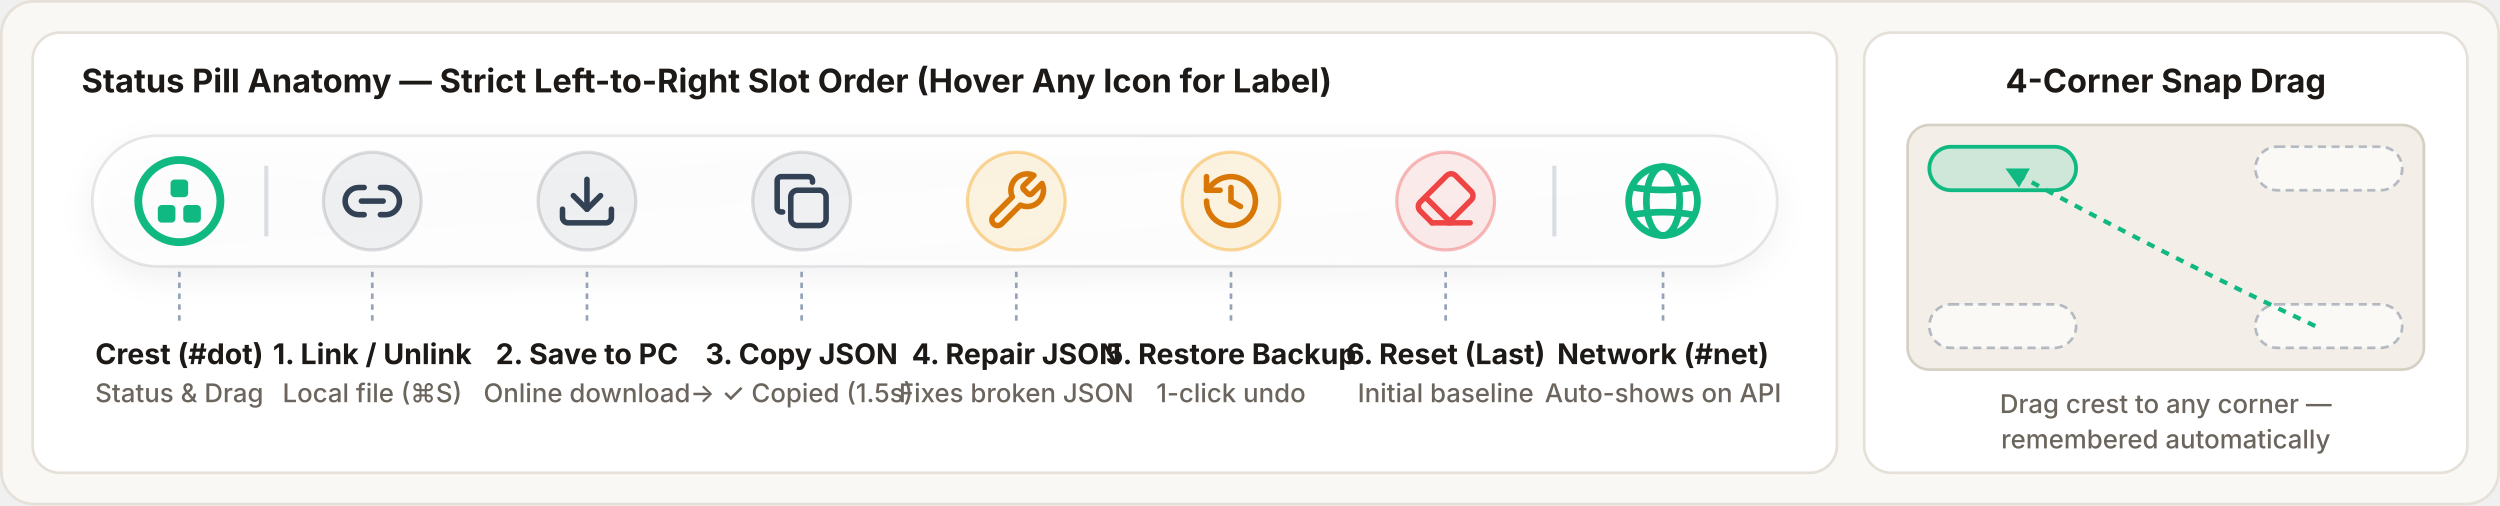
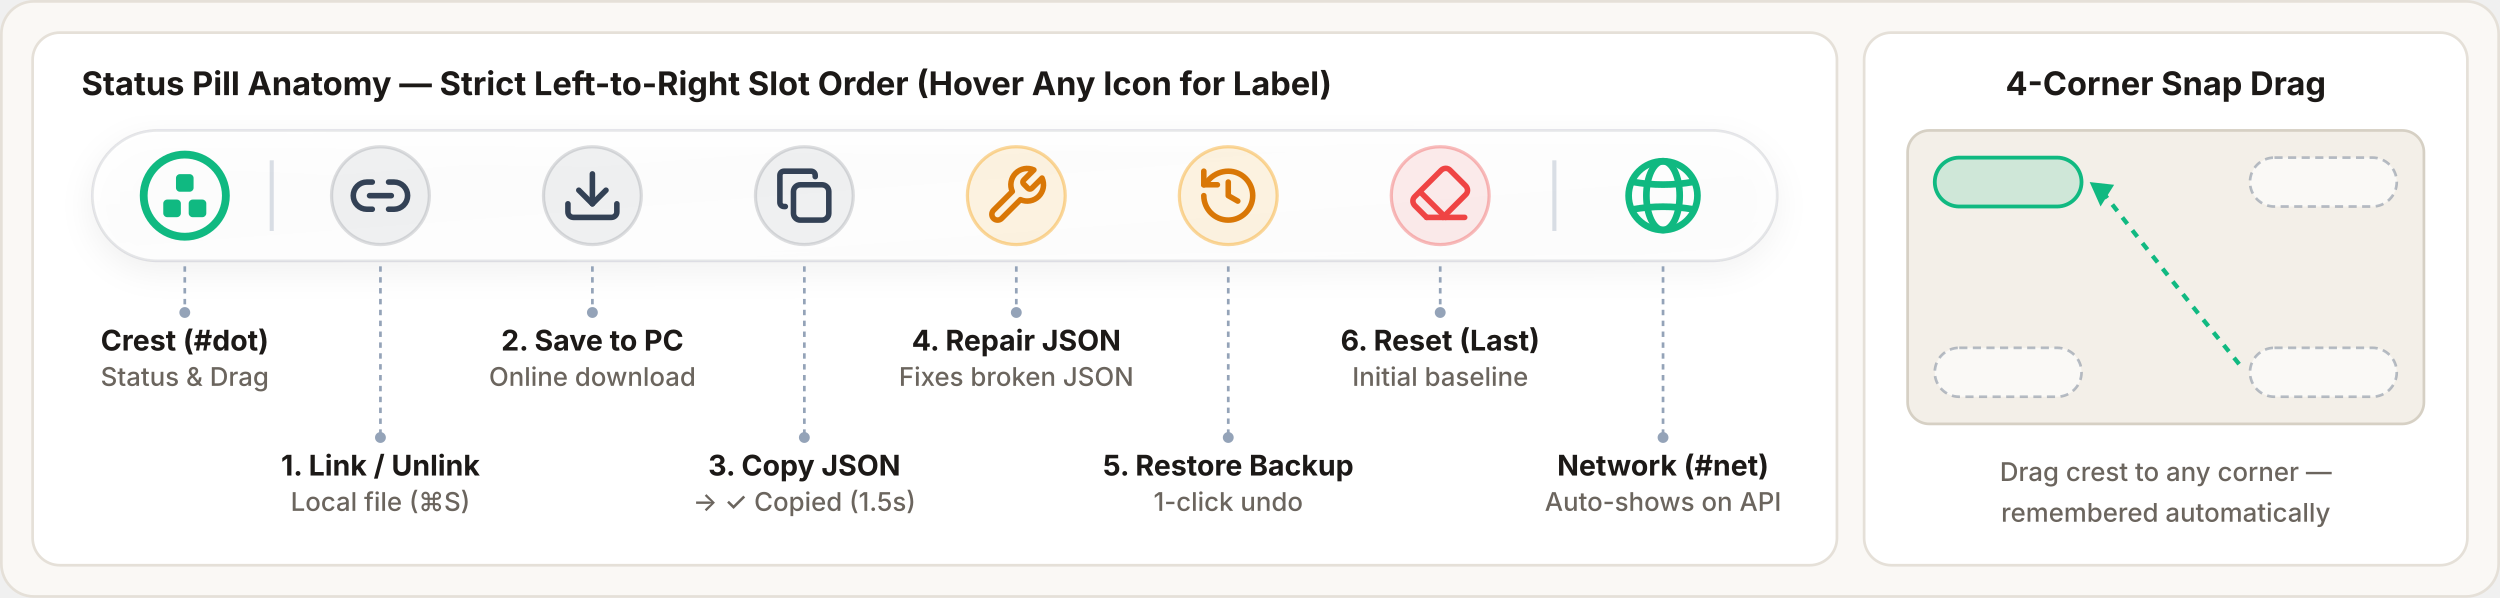
- <svg xmlns="http://www.w3.org/2000/svg" viewBox="0 0 920 186" width="920" height="186" role="img" aria-label="Visual anatomy of the naizo.js Status Pill: Maru ni Mitsuishi crest, 1 to 6 action buttons, rightmost #net network globe, and 4-corner snap drag">
+ <svg xmlns="http://www.w3.org/2000/svg" viewBox="0 0 920 220" role="img" aria-label="Visual anatomy of the naizo.js Status Pill: Maru ni Mitsuishi crest, 1 to 6 action buttons, rightmost #net network globe, and 4-corner snap drag">
  <defs>
    <linearGradient id="pill-glass" x1="0%" y1="0%" x2="100%" y2="100%">
      <stop offset="0%" stop-color="#ffffff" stop-opacity="0.72" />
      <stop offset="100%" stop-color="#ffffff" stop-opacity="0.46" />
    </linearGradient>
    <filter id="pill-elev" x="-10%" y="-20%" width="120%" height="150%">
      <feDropShadow dx="0" dy="4" stdDeviation="6" flood-color="#0f172a" flood-opacity="0.1" />
    </filter>
  </defs>
  <style>
    .bg-panel {
      fill: #faf8f5;
      stroke: #e5e0d8;
      stroke-width: 1;
    }
    .card {
      fill: #ffffff;
      stroke: #e5e0d8;
      stroke-width: 1;
    }
    .pill-shell {
      fill: url(#pill-glass);
      stroke: #0f172a;
      stroke-opacity: 0.1;
      stroke-width: 1;
      filter: url(#pill-elev);
    }
    .btn-circle {
      fill: #0f172a;
      fill-opacity: 0.055;
      stroke: #0f172a;
      stroke-opacity: 0.14;
      stroke-width: 1.2;
    }
    .btn-icon {
      stroke: #334155;
      stroke-width: 2.05;
      stroke-linecap: round;
      stroke-linejoin: round;
      fill: none;
    }
    .title {
      font-family: -apple-system, BlinkMacSystemFont, 'Inter', 'Segoe UI', sans-serif;
      font-size: 12px;
      font-weight: 700;
      fill: #1c1917;
    }
    .label {
      font-family: -apple-system, BlinkMacSystemFont, 'Inter', 'Segoe UI', sans-serif;
      font-size: 10.5px;
      font-weight: 700;
      fill: #1c1917;
    }
    .sub {
      font-family: -apple-system, BlinkMacSystemFont, 'Inter', 'Segoe UI', sans-serif;
      font-size: 9.5px;
      font-weight: 500;
      fill: #6b655e;
    }
    .leader {
      stroke: #94a3b8;
      stroke-width: 1;
      stroke-dasharray: 2 2;
    }
+     .leader-dot {
+       fill: #94a3b8;
+     }
    .viewport-box {
      fill: #f3efe8;
      stroke: #d6d0c4;
      stroke-width: 1;
    }
    .drop-zone {
      fill: #ffffff;
      fill-opacity: 0.6;
      stroke: #64748b;
      stroke-opacity: 0.45;
      stroke-width: 1;
      stroke-dasharray: 3 2;
    }
    .drop-zone-active {
      fill: #10b981;
      fill-opacity: 0.16;
      stroke: #10b981;
      stroke-width: 1.4;
    }
    @media (prefers-color-scheme: dark) {
      .bg-panel {
        fill: #141311;
        stroke: #2e2c28;
      }
      .card {
        fill: #1c1917;
        stroke: #2e2c28;
      }
      .pill-shell {
        fill: #1e293b;
        fill-opacity: 0.75;
        stroke: #ffffff;
        stroke-opacity: 0.14;
      }
      .btn-circle {
        fill: #ffffff;
        fill-opacity: 0.08;
        stroke: #ffffff;
        stroke-opacity: 0.18;
      }
      .btn-icon {
        stroke: #e2e8f0;
      }
      .title, .label {
        fill: #e7e5e4;
      }
      .sub {
        fill: #a6a096;
      }
      .viewport-box {
        fill: #141311;
        stroke: #2e2c28;
      }
      .drop-zone {
        fill: #ffffff;
        fill-opacity: 0.07;
        stroke: #ffffff;
        stroke-opacity: 0.28;
      }
    }
  </style>
-   <rect class="bg-panel" x="0.5" y="0.5" width="919" height="185" rx="12" />
+   <rect class="bg-panel" x="0.5" y="0.5" width="919" height="219" rx="12" />
  <g transform="translate(12, 12)">
-     <rect class="card" x="0" y="0" width="664" height="162" rx="10" />
-     <text class="title" x="18" y="22">Status Pill Anatomy — Strict Left-to-Right Slot Order (Hover Any Icon for Label)</text>
-     <rect class="pill-shell" x="22" y="38" width="620" height="48" rx="24" />
-     <g transform="translate(36, 44)">
+     <rect class="card" x="0" y="0" width="664" height="196" rx="10" />
+     <text class="title" x="18" y="23">Status Pill Anatomy — Strict Left-to-Right Slot Order (Hover Any Icon for Label)</text>
+     <rect class="pill-shell" x="22" y="36" width="620" height="48" rx="24" />
+     <g transform="translate(38, 42)">
      <svg width="36" height="36" viewBox="0 0 100 100">
        <circle cx="50" cy="50" r="42" fill="none" stroke="#10b981" stroke-width="8" />
        <rect x="41" y="28" width="18" height="18" rx="4" fill="#10b981" />
        <rect x="28" y="54" width="18" height="18" rx="4" fill="#10b981" />
        <rect x="54" y="54" width="18" height="18" rx="4" fill="#10b981" />
      </svg>
    </g>
-     <line class="leader" x1="54" y1="88" x2="54" y2="108" />
-     <text class="label" x="54" y="122" text-anchor="middle" fill="#10b981">Crest (#dot)</text>
-     <text class="sub" x="54" y="136" text-anchor="middle">Status &amp; Drag</text>
-     <line x1="86" y1="49" x2="86" y2="75" stroke="#94a3b8" stroke-opacity="0.35" stroke-width="1.5" />
-     <g transform="translate(106, 43)">
+     <line class="leader" x1="56" y1="86" x2="56" y2="103" />
+     <circle class="leader-dot" cx="56" cy="103" r="2" />
+     <text class="label" x="56" y="117" text-anchor="middle" fill="#10b981">Crest (#dot)</text>
+     <text class="sub" x="56" y="130" text-anchor="middle">Status &amp; Drag</text>
+     <line x1="88" y1="47" x2="88" y2="73" stroke="#94a3b8" stroke-opacity="0.35" stroke-width="1.5" />
+     <g transform="translate(109, 41)">
      <circle class="btn-circle" cx="19" cy="19" r="18" />
      <g class="btn-icon" transform="translate(7, 7) scale(1)">
        <path d="M9 17H7A5 5 0 0 1 7 7h2" />
        <path d="M15 7h2a5 5 0 1 1 0 10h-2" />
        <line x1="8" y1="12" x2="16" y2="12" />
      </g>
    </g>
-     <line class="leader" x1="125" y1="88" x2="125" y2="108" />
-     <text class="label" x="125" y="122" text-anchor="middle">1. Link / Unlink</text>
-     <text class="sub" x="125" y="136" text-anchor="middle">Local file (⌘S)</text>
-     <g transform="translate(185, 43)">
+     <line class="leader" x1="128" y1="86" x2="128" y2="149" />
+     <circle class="leader-dot" cx="128" cy="149" r="2" />
+     <text class="label" x="128" y="163" text-anchor="middle">1. Link / Unlink</text>
+     <text class="sub" x="128" y="176" text-anchor="middle">Local file (⌘S)</text>
+     <g transform="translate(187, 41)">
      <circle class="btn-circle" cx="19" cy="19" r="18" />
      <g class="btn-icon" transform="translate(7, 7)">
        <path d="M21 15v3a2 2 0 0 1-2 2H5a2 2 0 0 1-2-2v-3" />
        <polyline points="7 10 12 15 17 10" />
        <line x1="12" y1="15" x2="12" y2="4" />
      </g>
    </g>
-     <line class="leader" x1="204" y1="88" x2="204" y2="108" />
-     <text class="label" x="204" y="122" text-anchor="middle">2. Save to PC</text>
-     <text class="sub" x="204" y="136" text-anchor="middle">Online download</text>
-     <g transform="translate(264, 43)">
+     <line class="leader" x1="206" y1="86" x2="206" y2="103" />
+     <circle class="leader-dot" cx="206" cy="103" r="2" />
+     <text class="label" x="206" y="117" text-anchor="middle">2. Save to PC</text>
+     <text class="sub" x="206" y="130" text-anchor="middle">Online download</text>
+     <g transform="translate(265, 41)">
      <circle class="btn-circle" cx="19" cy="19" r="18" />
      <g class="btn-icon" transform="translate(7, 7)">
        <rect x="8" y="8" width="13" height="13" rx="2.5" />
        <path d="M5 16H4.5A1.5 1.5 0 0 1 3 14.5v-10A1.5 1.5 0 0 1 4.5 3h10A1.5 1.5 0 0 1 16 4.5V5" />
      </g>
    </g>
-     <line class="leader" x1="283" y1="88" x2="283" y2="108" />
-     <text class="label" x="283" y="122" text-anchor="middle">3. Copy JSON</text>
-     <text class="sub" x="283" y="136" text-anchor="middle">→ ✓ Copied (1.5s)</text>
-     <g transform="translate(343, 43)">
+     <line class="leader" x1="284" y1="86" x2="284" y2="149" />
+     <circle class="leader-dot" cx="284" cy="149" r="2" />
+     <text class="label" x="284" y="163" text-anchor="middle">3. Copy JSON</text>
+     <text class="sub" x="284" y="176" text-anchor="middle">→ ✓ Copied (1.5s)</text>
+     <g transform="translate(343, 41)">
      <circle cx="19" cy="19" r="18" fill="#f59e0b" fill-opacity="0.12" stroke="#f59e0b" stroke-opacity="0.4" stroke-width="1.2" />
      <g transform="translate(7, 7)" stroke="#d97706" stroke-width="2.05" stroke-linecap="round" stroke-linejoin="round" fill="none">
        <path d="M14.7 6.3a1 1 0 0 0 0 1.4l1.6 1.6a1 1 0 0 0 1.4 0l3.77-3.77a6 6 0 0 1-7.94 7.94l-6.91 6.91a2.12 2.12 0 0 1-3-3l6.91-6.91a6 6 0 0 1 7.94-7.94l-3.76 3.76z" />
      </g>
    </g>
-     <line class="leader" x1="362" y1="88" x2="362" y2="108" />
-     <text class="label" x="362" y="122" text-anchor="middle" fill="#d97706">4. Repair JSON</text>
-     <text class="sub" x="362" y="136" text-anchor="middle">Fixes broken JSON</text>
-     <g transform="translate(422, 43)">
+     <line class="leader" x1="362" y1="86" x2="362" y2="103" />
+     <circle class="leader-dot" cx="362" cy="103" r="2" />
+     <text class="label" x="362" y="117" text-anchor="middle" fill="#d97706">4. Repair JSON</text>
+     <text class="sub" x="362" y="130" text-anchor="middle">Fixes broken JSON</text>
+     <g transform="translate(421, 41)">
      <circle cx="19" cy="19" r="18" fill="#f59e0b" fill-opacity="0.12" stroke="#f59e0b" stroke-opacity="0.4" stroke-width="1.2" />
      <g transform="translate(7, 7)" stroke="#d97706" stroke-width="2.05" stroke-linecap="round" stroke-linejoin="round" fill="none">
        <path d="M3 12a9 9 0 1 0 9-9 9.75 9.75 0 0 0-6.74 2.74L3 8" />
        <path d="M3 3v5h5" />
        <path d="M12 7v5l3.5 2" />
      </g>
    </g>
-     <line class="leader" x1="441" y1="88" x2="441" y2="108" />
-     <text class="label" x="441" y="122" text-anchor="middle" fill="#d97706">5. Restore Backup</text>
-     <text class="sub" x="441" y="136" text-anchor="middle">1-click undo</text>
-     <g transform="translate(501, 43)">
+     <line class="leader" x1="440" y1="86" x2="440" y2="149" />
+     <circle class="leader-dot" cx="440" cy="149" r="2" />
+     <text class="label" x="440" y="163" text-anchor="middle" fill="#d97706">5. Restore Backup</text>
+     <text class="sub" x="440" y="176" text-anchor="middle">1-click undo</text>
+     <g transform="translate(499, 41)">
      <circle cx="19" cy="19" r="18" fill="#ef4444" fill-opacity="0.1" stroke="#ef4444" stroke-opacity="0.35" stroke-width="1.2" />
      <g transform="translate(7, 7)" stroke="#ef4444" stroke-width="2.05" stroke-linecap="round" stroke-linejoin="round" fill="none">
        <path d="m7 20-4.3-4.3c-1-1-1-2.5 0-3.4l9.6-9.6c1-1 2.5-1 3.4 0l5.6 5.6c1 1 1 2.5 0 3.4L13 20" />
        <path d="M21 20H7" />
        <path d="m5 11 9 9" />
      </g>
    </g>
-     <line class="leader" x1="520" y1="88" x2="520" y2="108" />
-     <text class="label" x="520" y="122" text-anchor="middle" fill="#ef4444">6. Reset (Last)</text>
-     <text class="sub" x="520" y="136" text-anchor="middle">Initial baseline</text>
-     <line x1="560" y1="49" x2="560" y2="75" stroke="#94a3b8" stroke-opacity="0.35" stroke-width="1.5" />
-     <g transform="translate(584, 46)" stroke="#10b981" stroke-width="1.85" stroke-linecap="round" stroke-linejoin="round" fill="none">
+     <line class="leader" x1="518" y1="86" x2="518" y2="103" />
+     <circle class="leader-dot" cx="518" cy="103" r="2" />
+     <text class="label" x="518" y="117" text-anchor="middle" fill="#ef4444">6. Reset (Last)</text>
+     <text class="sub" x="518" y="130" text-anchor="middle">Initial baseline</text>
+     <line x1="560" y1="47" x2="560" y2="73" stroke="#94a3b8" stroke-opacity="0.35" stroke-width="1.5" />
+     <g transform="translate(584, 44)" stroke="#10b981" stroke-width="1.85" stroke-linecap="round" stroke-linejoin="round" fill="none">
      <g transform="scale(1.333)">
        <path d="M 3.6 8.2 Q 12 9.7 20.4 8.2" />
        <path d="M 3.6 15.8 Q 12 14.3 20.4 15.8" />
        <ellipse cx="12" cy="12" rx="4.6" ry="9.5" />
        <circle cx="12" cy="12" r="9.5" />
      </g>
    </g>
-     <line class="leader" x1="600" y1="88" x2="600" y2="108" />
-     <text class="label" x="600" y="122" text-anchor="middle" fill="#10b981">Network (#net)</text>
-     <text class="sub" x="600" y="136" text-anchor="middle">Auto-shows on API</text>
+     <line class="leader" x1="600" y1="86" x2="600" y2="149" />
+     <circle class="leader-dot" cx="600" cy="149" r="2" />
+     <text class="label" x="600" y="163" text-anchor="middle" fill="#10b981">Network (#net)</text>
+     <text class="sub" x="600" y="176" text-anchor="middle">Auto-shows on API</text>
  </g>
  <g transform="translate(686, 12)">
-     <rect class="card" x="0" y="0" width="222" height="162" rx="10" />
-     <text class="title" x="111" y="22" text-anchor="middle">4-Corner Snap Drag</text>
-     <rect class="viewport-box" x="16" y="34" width="190" height="90" rx="8" />
-     <rect class="drop-zone-active" x="24" y="42" width="54" height="16" rx="8" />
-     <rect class="drop-zone" x="144" y="42" width="54" height="16" rx="8" />
-     <rect class="drop-zone" x="24" y="100" width="54" height="16" rx="8" />
-     <rect class="drop-zone" x="144" y="100" width="54" height="16" rx="8" />
-     <path d="M 166 108 Q 111 82 56 52" fill="none" stroke="#10b981" stroke-width="1.6" stroke-dasharray="3 3" />
-     <polygon points="52,50 61,50 57,57" fill="#10b981" />
-     <text class="sub" x="111" y="140" text-anchor="middle">Drag crest to any corner —</text>
-     <text class="sub" x="111" y="153" text-anchor="middle">remembered automatically</text>
+     <rect class="card" x="0" y="0" width="222" height="196" rx="10" />
+     <text class="title" x="111" y="23" text-anchor="middle">4-Corner Snap Drag</text>
+     <rect class="viewport-box" x="16" y="36" width="190" height="108" rx="8" />
+     <rect class="drop-zone-active" x="26" y="46" width="54" height="18" rx="9" />
+     <rect class="drop-zone" x="142" y="46" width="54" height="18" rx="9" />
+     <rect class="drop-zone" x="26" y="116" width="54" height="18" rx="9" />
+     <rect class="drop-zone" x="142" y="116" width="54" height="18" rx="9" />
+     <path d="M 138 122 Q 112 90 88 59" fill="none" stroke="#10b981" stroke-width="1.6" stroke-dasharray="3 3" />
+     <polygon points="83,55 92,56 87,64" fill="#10b981" />
+     <text class="sub" x="111" y="165" text-anchor="middle">Drag crest to any corner —</text>
+     <text class="sub" x="111" y="180" text-anchor="middle">remembered automatically</text>
  </g>
</svg>
